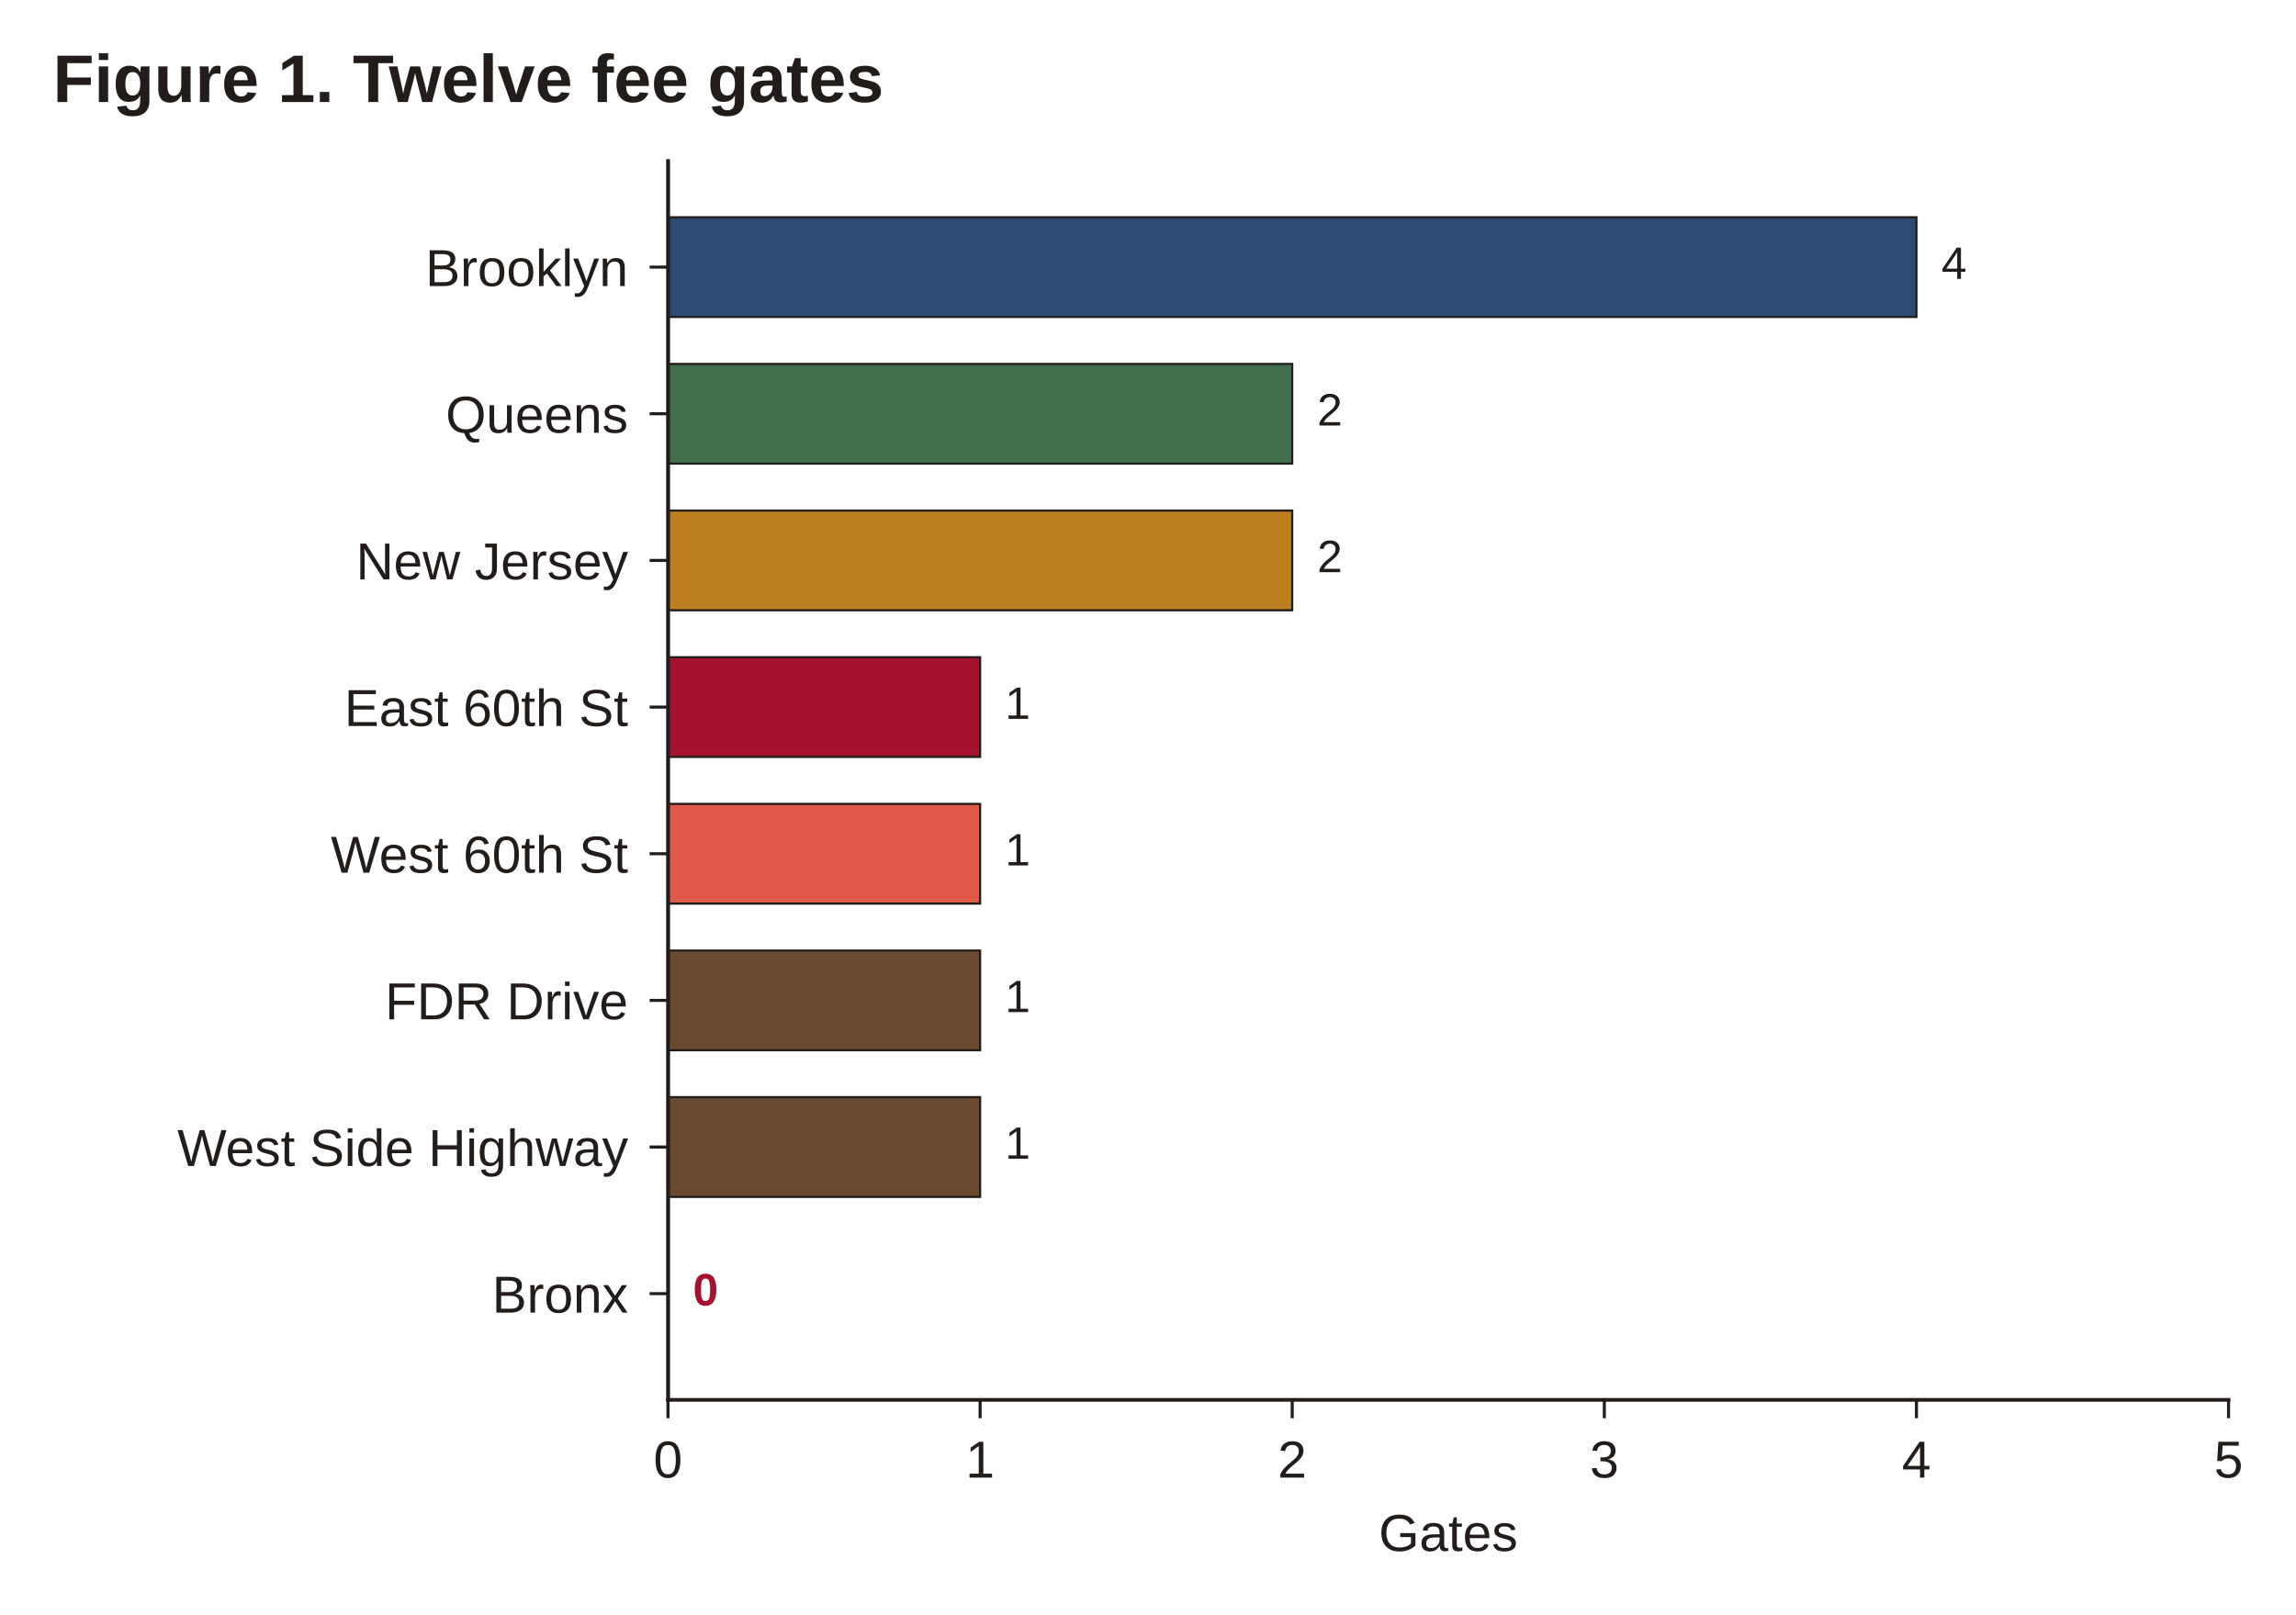
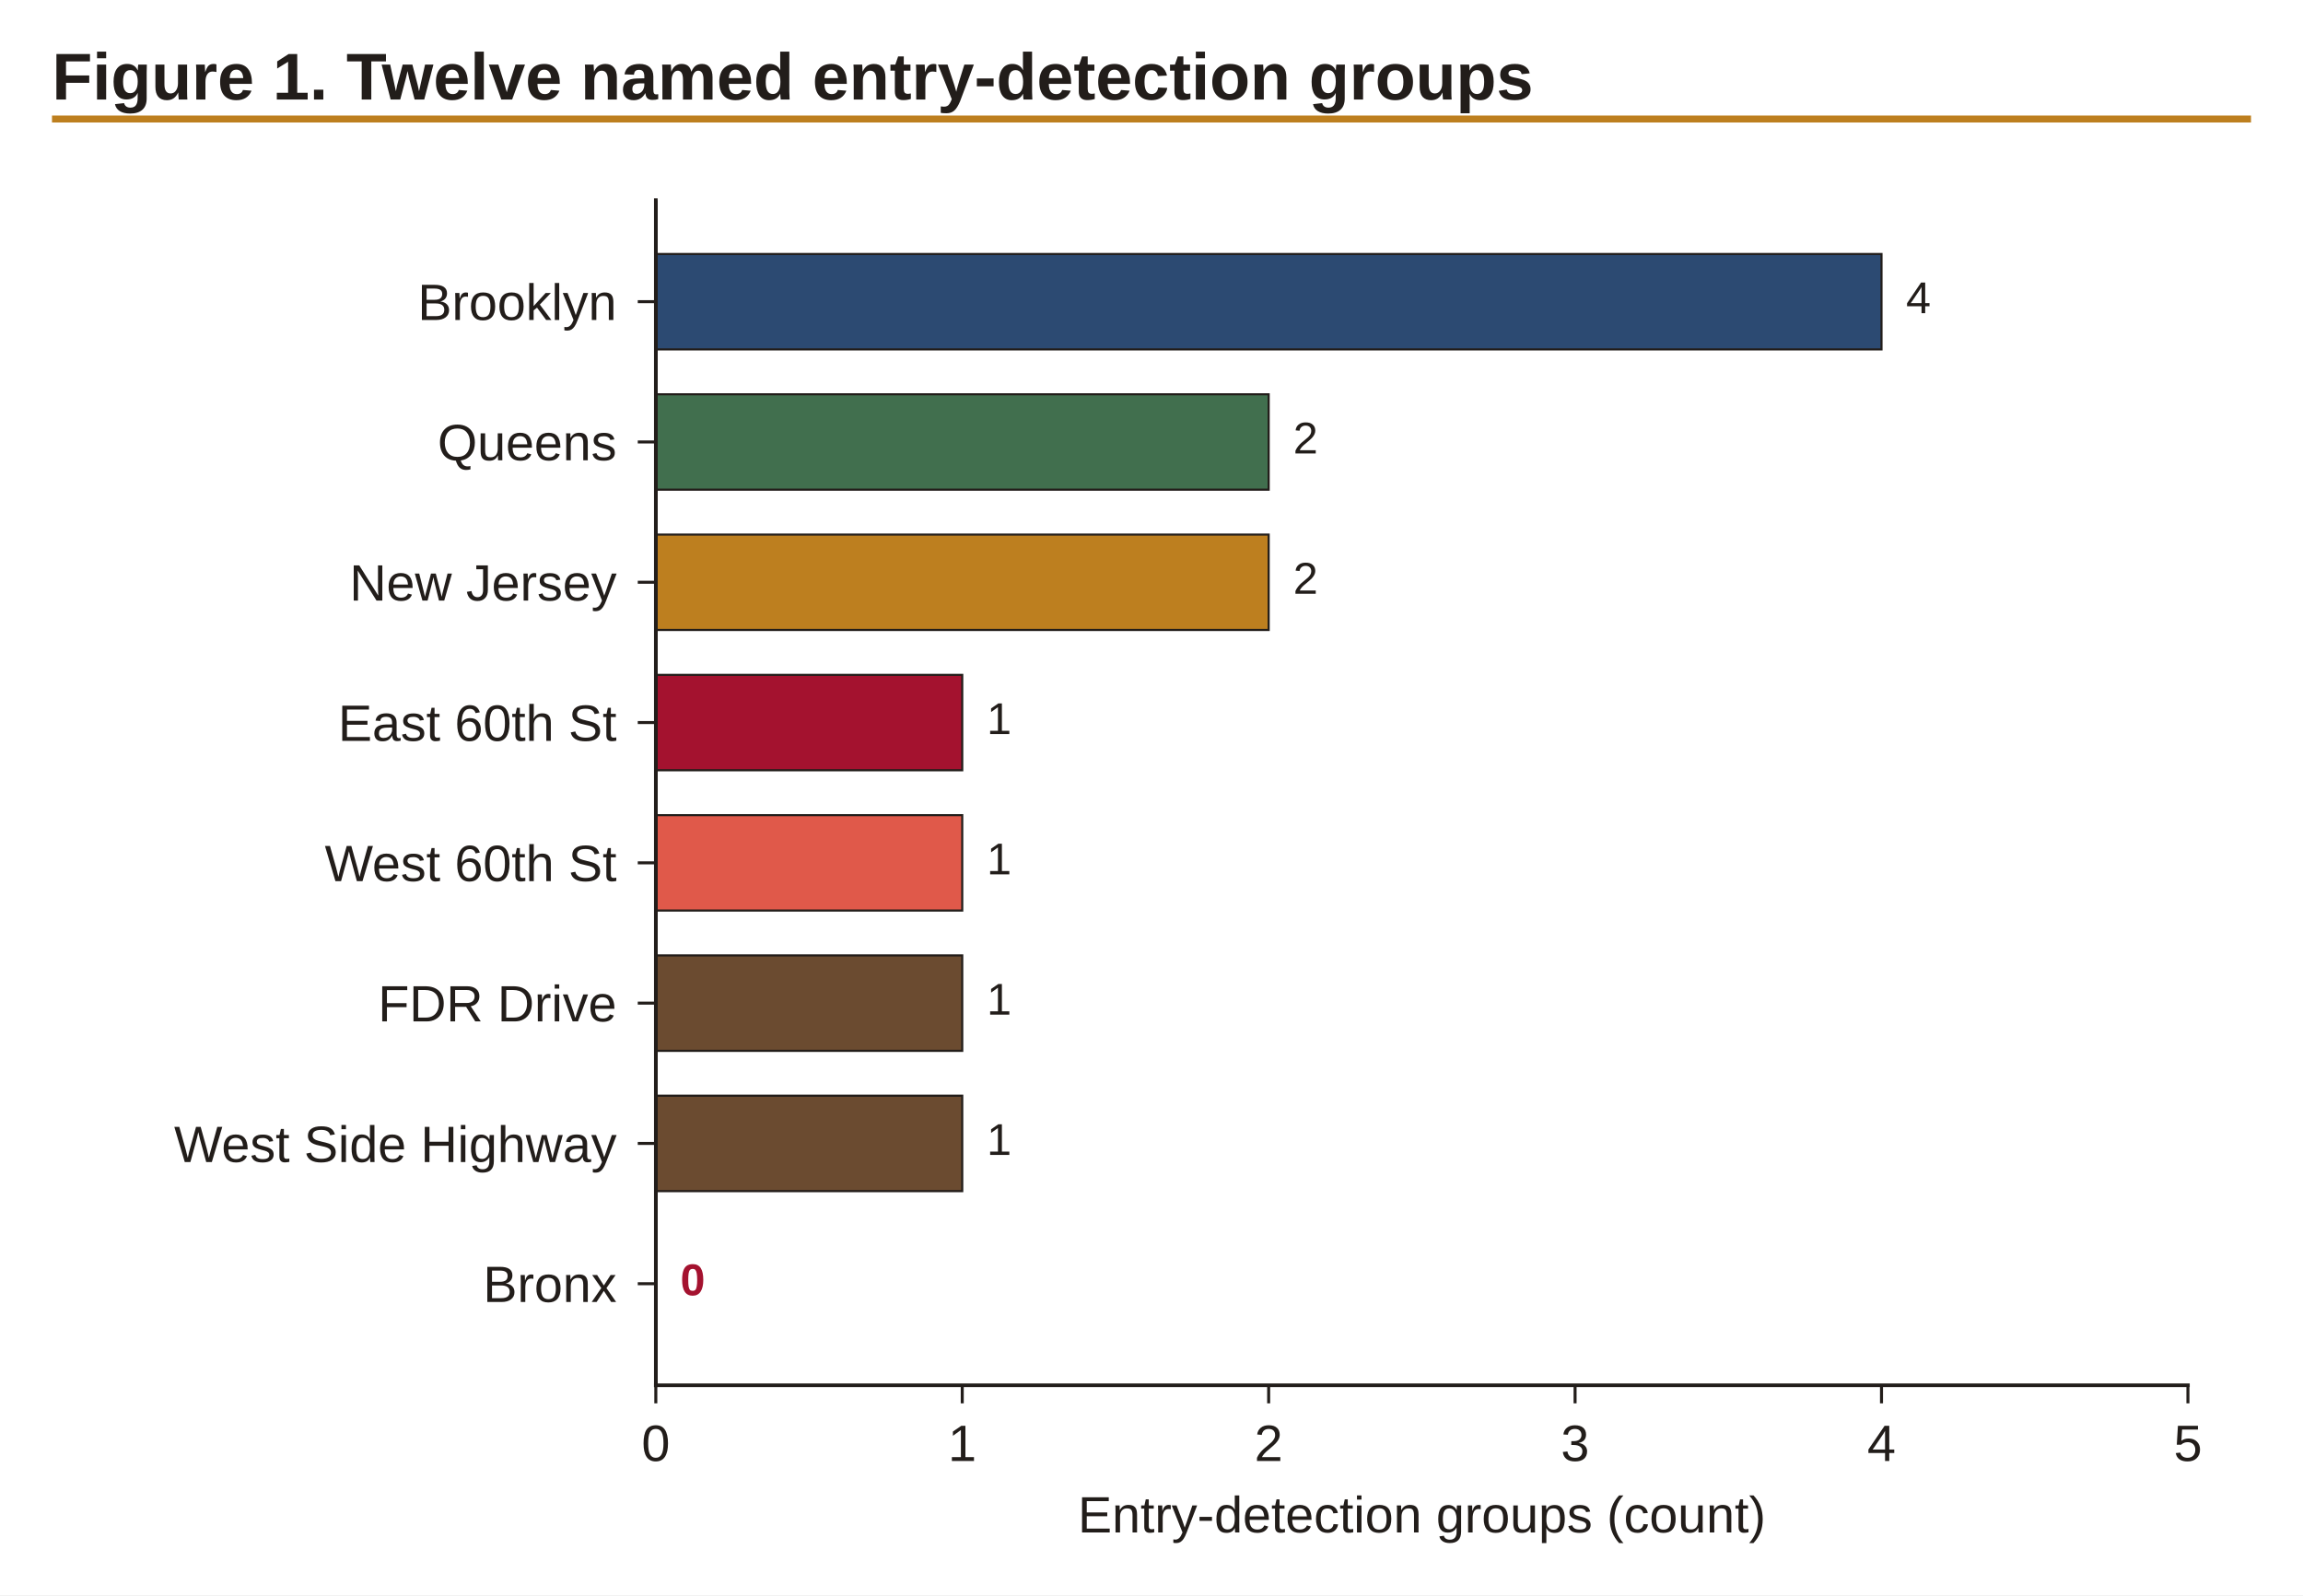
- <svg xmlns="http://www.w3.org/2000/svg" xmlns:xlink="http://www.w3.org/1999/xlink" width="374.575pt" height="263.536pt" viewBox="0 0 374.575 263.536" version="1.1">
+ <svg xmlns="http://www.w3.org/2000/svg" xmlns:xlink="http://www.w3.org/1999/xlink" width="382.694pt" height="265.146pt" viewBox="0 0 382.694 265.146" version="1.1">
  <defs>
    <style type="text/css">*{stroke-linejoin:round;stroke-linecap:butt;letter-spacing:normal}</style>
  </defs>
  <g id="figure_1">
    <g id="patch_1">
-       <path d="M 0 263.536  L 374.575 263.536  L 374.575 0  L 0 0  z " style="fill: #ffffff" />
+       <path d="M 0 265.146 L 382.694 265.146 L 382.694 0 L 0 0 z " style="fill: #ffffff" />
    </g>
    <g id="axes_1">
      <g id="patch_2">
-         <path d="M 108.979 228.442  L 363.571 228.442  L 363.571 26.266  L 108.979 26.266  z " style="fill: #ffffff" />
+         <path d="M 108.979 230.256 L 363.571 230.256 L 363.571 33.264 L 108.979 33.264 z " style="fill: #ffffff" />
      </g>
      <g id="matplotlib.axis_1">
        <g id="xtick_1">
          <g id="line2d_1">
            <defs>
-               <path id="md3fbbc195a" d="M 0 0  L 0 3  " style="stroke: #221d1a; stroke-width: 0.5" />
+               <path id="mcbd10b4d2a" d="M 0 0 L 0 3 " style="stroke: #221d1a; stroke-width: 0.5" />
            </defs>
            <g>
-               <use xlink:href="#md3fbbc195a" x="108.979" y="228.442" style="fill: #221d1a; stroke: #221d1a; stroke-width: 0.5" />
+               <use xlink:href="#mcbd10b4d2a" x="108.979" y="230.256" style="fill: #221d1a; stroke: #221d1a; stroke-width: 0.5" />
            </g>
          </g>
          <g id="text_1">
-             <text style="letter-spacing:normal; font-size: 8.5px; font-family: 'Arial', 'DejaVu Sans', sans-serif; text-anchor: middle; fill: #221d1a" x="108.979" y="241.13" transform="rotate(-0 108.9792 241.1298)" xml:space="preserve">0</text>
+             <text style="letter-spacing:normal; font-size: 8.5px; font-family: 'Arial', 'DejaVu Sans', sans-serif; text-anchor: middle; fill: #221d1a" x="108.979" y="242.84" transform="rotate(-0 108.9792 242.8401)" xml:space="preserve">0</text>
          </g>
        </g>
        <g id="xtick_2">
          <g id="line2d_2">
            <g>
-               <use xlink:href="#md3fbbc195a" x="159.898" y="228.442" style="fill: #221d1a; stroke: #221d1a; stroke-width: 0.5" />
+               <use xlink:href="#mcbd10b4d2a" x="159.898" y="230.256" style="fill: #221d1a; stroke: #221d1a; stroke-width: 0.5" />
            </g>
          </g>
          <g id="text_2">
-             <text style="letter-spacing:normal; font-size: 8.5px; font-family: 'Arial', 'DejaVu Sans', sans-serif; text-anchor: middle; fill: #221d1a" x="159.898" y="241.13" transform="rotate(-0 159.8976 241.1298)" xml:space="preserve">1</text>
+             <text style="letter-spacing:normal; font-size: 8.5px; font-family: 'Arial', 'DejaVu Sans', sans-serif; text-anchor: middle; fill: #221d1a" x="159.898" y="242.84" transform="rotate(-0 159.8976 242.8401)" xml:space="preserve">1</text>
          </g>
        </g>
        <g id="xtick_3">
          <g id="line2d_3">
            <g>
-               <use xlink:href="#md3fbbc195a" x="210.816" y="228.442" style="fill: #221d1a; stroke: #221d1a; stroke-width: 0.5" />
+               <use xlink:href="#mcbd10b4d2a" x="210.816" y="230.256" style="fill: #221d1a; stroke: #221d1a; stroke-width: 0.5" />
            </g>
          </g>
          <g id="text_3">
-             <text style="letter-spacing:normal; font-size: 8.5px; font-family: 'Arial', 'DejaVu Sans', sans-serif; text-anchor: middle; fill: #221d1a" x="210.816" y="241.13" transform="rotate(-0 210.816 241.1298)" xml:space="preserve">2</text>
+             <text style="letter-spacing:normal; font-size: 8.5px; font-family: 'Arial', 'DejaVu Sans', sans-serif; text-anchor: middle; fill: #221d1a" x="210.816" y="242.84" transform="rotate(-0 210.816 242.8401)" xml:space="preserve">2</text>
          </g>
        </g>
        <g id="xtick_4">
          <g id="line2d_4">
            <g>
-               <use xlink:href="#md3fbbc195a" x="261.734" y="228.442" style="fill: #221d1a; stroke: #221d1a; stroke-width: 0.5" />
+               <use xlink:href="#mcbd10b4d2a" x="261.734" y="230.256" style="fill: #221d1a; stroke: #221d1a; stroke-width: 0.5" />
            </g>
          </g>
          <g id="text_4">
-             <text style="letter-spacing:normal; font-size: 8.5px; font-family: 'Arial', 'DejaVu Sans', sans-serif; text-anchor: middle; fill: #221d1a" x="261.734" y="241.13" transform="rotate(-0 261.7344 241.1298)" xml:space="preserve">3</text>
+             <text style="letter-spacing:normal; font-size: 8.5px; font-family: 'Arial', 'DejaVu Sans', sans-serif; text-anchor: middle; fill: #221d1a" x="261.734" y="242.84" transform="rotate(-0 261.7344 242.8401)" xml:space="preserve">3</text>
          </g>
        </g>
        <g id="xtick_5">
          <g id="line2d_5">
            <g>
-               <use xlink:href="#md3fbbc195a" x="312.653" y="228.442" style="fill: #221d1a; stroke: #221d1a; stroke-width: 0.5" />
+               <use xlink:href="#mcbd10b4d2a" x="312.653" y="230.256" style="fill: #221d1a; stroke: #221d1a; stroke-width: 0.5" />
            </g>
          </g>
          <g id="text_5">
-             <text style="letter-spacing:normal; font-size: 8.5px; font-family: 'Arial', 'DejaVu Sans', sans-serif; text-anchor: middle; fill: #221d1a" x="312.653" y="241.13" transform="rotate(-0 312.6528 241.1298)" xml:space="preserve">4</text>
+             <text style="letter-spacing:normal; font-size: 8.5px; font-family: 'Arial', 'DejaVu Sans', sans-serif; text-anchor: middle; fill: #221d1a" x="312.653" y="242.84" transform="rotate(-0 312.6528 242.8401)" xml:space="preserve">4</text>
          </g>
        </g>
        <g id="xtick_6">
          <g id="line2d_6">
            <g>
-               <use xlink:href="#md3fbbc195a" x="363.571" y="228.442" style="fill: #221d1a; stroke: #221d1a; stroke-width: 0.5" />
+               <use xlink:href="#mcbd10b4d2a" x="363.571" y="230.256" style="fill: #221d1a; stroke: #221d1a; stroke-width: 0.5" />
            </g>
          </g>
          <g id="text_6">
-             <text style="letter-spacing:normal; font-size: 8.5px; font-family: 'Arial', 'DejaVu Sans', sans-serif; text-anchor: middle; fill: #221d1a" x="363.571" y="241.13" transform="rotate(-0 363.5712 241.1298)" xml:space="preserve">5</text>
+             <text style="letter-spacing:normal; font-size: 8.5px; font-family: 'Arial', 'DejaVu Sans', sans-serif; text-anchor: middle; fill: #221d1a" x="363.571" y="242.84" transform="rotate(-0 363.5712 242.8401)" xml:space="preserve">5</text>
          </g>
        </g>
        <g id="text_7">
-           <text style="letter-spacing:normal; font-size: 8.5px; font-family: 'Arial', 'DejaVu Sans', sans-serif; text-anchor: middle; fill: #221d1a" x="236.275" y="253.107" transform="rotate(-0 236.2752 253.1069)" xml:space="preserve">Gates</text>
+           <text style="letter-spacing:normal; font-size: 8.5px; font-family: 'Arial', 'DejaVu Sans', sans-serif; text-anchor: middle; fill: #221d1a" x="236.275" y="254.717" transform="rotate(-0 236.2752 254.7173)" xml:space="preserve">Entry-detection groups (count)</text>
        </g>
      </g>
      <g id="matplotlib.axis_2">
        <g id="ytick_1">
          <g id="line2d_7">
            <defs>
-               <path id="m1011249fa0" d="M 0 0  L -3 0  " style="stroke: #221d1a; stroke-width: 0.5" />
+               <path id="m6a958be3d9" d="M 0 0 L -3 0 " style="stroke: #221d1a; stroke-width: 0.5" />
            </defs>
            <g>
-               <use xlink:href="#m1011249fa0" x="108.979" y="43.592" style="fill: #221d1a; stroke: #221d1a; stroke-width: 0.5" />
+               <use xlink:href="#m6a958be3d9" x="108.979" y="50.146" style="fill: #221d1a; stroke: #221d1a; stroke-width: 0.5" />
            </g>
          </g>
          <g id="text_8">
-             <text style="letter-spacing:normal; font-size: 8.5px; font-family: 'Arial', 'DejaVu Sans', sans-serif; text-anchor: end; fill: #221d1a" x="102.479" y="46.686" transform="rotate(-0 102.4792 46.68635)" xml:space="preserve">Brooklyn</text>
+             <text style="letter-spacing:normal; font-size: 8.5px; font-family: 'Arial', 'DejaVu Sans', sans-serif; text-anchor: end; fill: #221d1a" x="102.479" y="53.188" transform="rotate(-0 102.4792 53.18843)" xml:space="preserve">Brooklyn</text>
          </g>
        </g>
        <g id="ytick_2">
          <g id="line2d_8">
            <g>
-               <use xlink:href="#m1011249fa0" x="108.979" y="67.524" style="fill: #221d1a; stroke: #221d1a; stroke-width: 0.5" />
+               <use xlink:href="#m6a958be3d9" x="108.979" y="73.465" style="fill: #221d1a; stroke: #221d1a; stroke-width: 0.5" />
            </g>
          </g>
          <g id="text_9">
-             <text style="letter-spacing:normal; font-size: 8.5px; font-family: 'Arial', 'DejaVu Sans', sans-serif; text-anchor: end; fill: #221d1a" x="102.479" y="70.621" transform="rotate(-0 102.4792 70.62058)" xml:space="preserve">Queens</text>
+             <text style="letter-spacing:normal; font-size: 8.5px; font-family: 'Arial', 'DejaVu Sans', sans-serif; text-anchor: end; fill: #221d1a" x="102.479" y="76.507" transform="rotate(-0 102.4792 76.50662)" xml:space="preserve">Queens</text>
          </g>
        </g>
        <g id="ytick_3">
          <g id="line2d_9">
            <g>
-               <use xlink:href="#m1011249fa0" x="108.979" y="91.456" style="fill: #221d1a; stroke: #221d1a; stroke-width: 0.5" />
+               <use xlink:href="#m6a958be3d9" x="108.979" y="96.783" style="fill: #221d1a; stroke: #221d1a; stroke-width: 0.5" />
            </g>
          </g>
          <g id="text_10">
-             <text style="letter-spacing:normal; font-size: 8.5px; font-family: 'Arial', 'DejaVu Sans', sans-serif; text-anchor: end; fill: #221d1a" x="102.479" y="94.55" transform="rotate(-0 102.4792 94.54999)" xml:space="preserve">New Jersey</text>
+             <text style="letter-spacing:normal; font-size: 8.5px; font-family: 'Arial', 'DejaVu Sans', sans-serif; text-anchor: end; fill: #221d1a" x="102.479" y="99.825" transform="rotate(-0 102.4792 99.8248)" xml:space="preserve">New Jersey</text>
          </g>
        </g>
        <g id="ytick_4">
          <g id="line2d_10">
            <g>
-               <use xlink:href="#m1011249fa0" x="108.979" y="115.388" style="fill: #221d1a; stroke: #221d1a; stroke-width: 0.5" />
+               <use xlink:href="#m6a958be3d9" x="108.979" y="120.101" style="fill: #221d1a; stroke: #221d1a; stroke-width: 0.5" />
            </g>
          </g>
          <g id="text_11">
-             <text style="letter-spacing:normal; font-size: 8.5px; font-family: 'Arial', 'DejaVu Sans', sans-serif; text-anchor: end; fill: #221d1a" x="102.479" y="118.482" transform="rotate(-0 102.4792 118.4818)" xml:space="preserve">East 60th St</text>
+             <text style="letter-spacing:normal; font-size: 8.5px; font-family: 'Arial', 'DejaVu Sans', sans-serif; text-anchor: end; fill: #221d1a" x="102.479" y="123.143" transform="rotate(-0 102.4792 123.143)" xml:space="preserve">East 60th St</text>
          </g>
        </g>
        <g id="ytick_5">
          <g id="line2d_11">
            <g>
-               <use xlink:href="#m1011249fa0" x="108.979" y="139.32" style="fill: #221d1a; stroke: #221d1a; stroke-width: 0.5" />
+               <use xlink:href="#m6a958be3d9" x="108.979" y="143.419" style="fill: #221d1a; stroke: #221d1a; stroke-width: 0.5" />
            </g>
          </g>
          <g id="text_12">
-             <text style="letter-spacing:normal; font-size: 8.5px; font-family: 'Arial', 'DejaVu Sans', sans-serif; text-anchor: end; fill: #221d1a" x="102.479" y="142.414" transform="rotate(-0 102.4792 142.4136)" xml:space="preserve">West 60th St</text>
+             <text style="letter-spacing:normal; font-size: 8.5px; font-family: 'Arial', 'DejaVu Sans', sans-serif; text-anchor: end; fill: #221d1a" x="102.479" y="146.461" transform="rotate(-0 102.4792 146.4612)" xml:space="preserve">West 60th St</text>
          </g>
        </g>
        <g id="ytick_6">
          <g id="line2d_12">
            <g>
-               <use xlink:href="#m1011249fa0" x="108.979" y="163.251" style="fill: #221d1a; stroke: #221d1a; stroke-width: 0.5" />
+               <use xlink:href="#m6a958be3d9" x="108.979" y="166.737" style="fill: #221d1a; stroke: #221d1a; stroke-width: 0.5" />
            </g>
          </g>
          <g id="text_13">
-             <text style="letter-spacing:normal; font-size: 8.5px; font-family: 'Arial', 'DejaVu Sans', sans-serif; text-anchor: end; fill: #221d1a" x="102.479" y="166.345" transform="rotate(-0 102.4792 166.3454)" xml:space="preserve">FDR Drive</text>
+             <text style="letter-spacing:normal; font-size: 8.5px; font-family: 'Arial', 'DejaVu Sans', sans-serif; text-anchor: end; fill: #221d1a" x="102.479" y="169.779" transform="rotate(-0 102.4792 169.7793)" xml:space="preserve">FDR Drive</text>
          </g>
        </g>
        <g id="ytick_7">
          <g id="line2d_13">
            <g>
-               <use xlink:href="#m1011249fa0" x="108.979" y="187.183" style="fill: #221d1a; stroke: #221d1a; stroke-width: 0.5" />
+               <use xlink:href="#m6a958be3d9" x="108.979" y="190.055" style="fill: #221d1a; stroke: #221d1a; stroke-width: 0.5" />
            </g>
          </g>
          <g id="text_14">
-             <text style="letter-spacing:normal; font-size: 8.5px; font-family: 'Arial', 'DejaVu Sans', sans-serif; text-anchor: end; fill: #221d1a" x="102.479" y="190.277" transform="rotate(-0 102.4792 190.2773)" xml:space="preserve">West Side Highway</text>
+             <text style="letter-spacing:normal; font-size: 8.5px; font-family: 'Arial', 'DejaVu Sans', sans-serif; text-anchor: end; fill: #221d1a" x="102.479" y="193.149" transform="rotate(-0 102.4792 193.1493)" xml:space="preserve">West Side Highway</text>
          </g>
        </g>
        <g id="ytick_8">
          <g id="line2d_14">
            <g>
-               <use xlink:href="#m1011249fa0" x="108.979" y="211.115" style="fill: #221d1a; stroke: #221d1a; stroke-width: 0.5" />
+               <use xlink:href="#m6a958be3d9" x="108.979" y="213.374" style="fill: #221d1a; stroke: #221d1a; stroke-width: 0.5" />
            </g>
          </g>
          <g id="text_15">
-             <text style="letter-spacing:normal; font-size: 8.5px; font-family: 'Arial', 'DejaVu Sans', sans-serif; text-anchor: end; fill: #221d1a" x="102.479" y="214.209" transform="rotate(-0 102.4792 214.2091)" xml:space="preserve">Bronx</text>
+             <text style="letter-spacing:normal; font-size: 8.5px; font-family: 'Arial', 'DejaVu Sans', sans-serif; text-anchor: end; fill: #221d1a" x="102.479" y="216.416" transform="rotate(-0 102.4792 216.4157)" xml:space="preserve">Bronx</text>
          </g>
        </g>
      </g>
      <g id="patch_3">
-         <path d="M 108.979 51.729  L 312.653 51.729  L 312.653 35.455  L 108.979 35.455  z " clip-path="url(#p512cab4cb3)" style="fill: #2c4a72; stroke: #221d1a; stroke-width: 0.35; stroke-linejoin: miter" />
+         <path d="M 108.979 58.075 L 312.653 58.075 L 312.653 42.218 L 108.979 42.218 z " clip-path="url(#pe0b9ea4cbe)" style="fill: #2c4a72; stroke: #221d1a; stroke-width: 0.35; stroke-linejoin: miter" />
      </g>
      <g id="patch_4">
-         <path d="M 108.979 75.661  L 210.816 75.661  L 210.816 59.387  L 108.979 59.387  z " clip-path="url(#p512cab4cb3)" style="fill: #416f4e; stroke: #221d1a; stroke-width: 0.35; stroke-linejoin: miter" />
+         <path d="M 108.979 81.393 L 210.816 81.393 L 210.816 65.536 L 108.979 65.536 z " clip-path="url(#pe0b9ea4cbe)" style="fill: #416f4e; stroke: #221d1a; stroke-width: 0.35; stroke-linejoin: miter" />
      </g>
      <g id="patch_5">
-         <path d="M 108.979 99.593  L 210.816 99.593  L 210.816 83.319  L 108.979 83.319  z " clip-path="url(#p512cab4cb3)" style="fill: #bd7f1f; stroke: #221d1a; stroke-width: 0.35; stroke-linejoin: miter" />
+         <path d="M 108.979 104.711 L 210.816 104.711 L 210.816 88.855 L 108.979 88.855 z " clip-path="url(#pe0b9ea4cbe)" style="fill: #bd7f1f; stroke: #221d1a; stroke-width: 0.35; stroke-linejoin: miter" />
      </g>
      <g id="patch_6">
-         <path d="M 108.979 123.525  L 159.898 123.525  L 159.898 107.251  L 108.979 107.251  z " clip-path="url(#p512cab4cb3)" style="fill: #a4122f; stroke: #221d1a; stroke-width: 0.35; stroke-linejoin: miter" />
+         <path d="M 108.979 128.029 L 159.898 128.029 L 159.898 112.173 L 108.979 112.173 z " clip-path="url(#pe0b9ea4cbe)" style="fill: #a4122f; stroke: #221d1a; stroke-width: 0.35; stroke-linejoin: miter" />
      </g>
      <g id="patch_7">
-         <path d="M 108.979 147.456  L 159.898 147.456  L 159.898 131.183  L 108.979 131.183  z " clip-path="url(#p512cab4cb3)" style="fill: #e0594a; stroke: #221d1a; stroke-width: 0.35; stroke-linejoin: miter" />
+         <path d="M 108.979 151.347 L 159.898 151.347 L 159.898 135.491 L 108.979 135.491 z " clip-path="url(#pe0b9ea4cbe)" style="fill: #e0594a; stroke: #221d1a; stroke-width: 0.35; stroke-linejoin: miter" />
      </g>
      <g id="patch_8">
-         <path d="M 108.979 171.388  L 159.898 171.388  L 159.898 155.115  L 108.979 155.115  z " clip-path="url(#p512cab4cb3)" style="fill: #6b4b30; stroke: #221d1a; stroke-width: 0.35; stroke-linejoin: miter" />
+         <path d="M 108.979 174.665 L 159.898 174.665 L 159.898 158.809 L 108.979 158.809 z " clip-path="url(#pe0b9ea4cbe)" style="fill: #6b4b30; stroke: #221d1a; stroke-width: 0.35; stroke-linejoin: miter" />
      </g>
      <g id="patch_9">
-         <path d="M 108.979 195.32  L 159.898 195.32  L 159.898 179.046  L 108.979 179.046  z " clip-path="url(#p512cab4cb3)" style="fill: #6b4b30; stroke: #221d1a; stroke-width: 0.35; stroke-linejoin: miter" />
+         <path d="M 108.979 197.984 L 159.898 197.984 L 159.898 182.127 L 108.979 182.127 z " clip-path="url(#pe0b9ea4cbe)" style="fill: #6b4b30; stroke: #221d1a; stroke-width: 0.35; stroke-linejoin: miter" />
      </g>
      <g id="patch_10">
-         <path d="M 108.979 219.252  L 108.979 219.252  L 108.979 202.978  L 108.979 202.978  z " clip-path="url(#p512cab4cb3)" style="fill: #a4122f; stroke: #221d1a; stroke-width: 0.35; stroke-linejoin: miter" />
+         <path d="M 108.979 221.302 L 108.979 221.302 L 108.979 205.445 L 108.979 205.445 z " clip-path="url(#pe0b9ea4cbe)" style="fill: #a4122f; stroke: #221d1a; stroke-width: 0.35; stroke-linejoin: miter" />
      </g>
      <g id="line2d_15">
-         <path d="M 108.979 228.442  L 108.979 26.266  " clip-path="url(#p512cab4cb3)" style="fill: none; stroke: #221d1a; stroke-width: 0.6; stroke-linecap: square" />
+         <path d="M 108.979 230.256 L 108.979 33.264 " clip-path="url(#pe0b9ea4cbe)" style="fill: none; stroke: #221d1a; stroke-width: 0.6; stroke-linecap: square" />
      </g>
      <g id="patch_11">
-         <path d="M 108.979 228.442  L 108.979 26.266  " style="fill: none; stroke: #221d1a; stroke-width: 0.6; stroke-linejoin: miter; stroke-linecap: square" />
+         <path d="M 108.979 230.256 L 108.979 33.264 " style="fill: none; stroke: #221d1a; stroke-width: 0.6; stroke-linejoin: miter; stroke-linecap: square" />
      </g>
      <g id="patch_12">
-         <path d="M 108.979 228.442  L 363.571 228.442  " style="fill: none; stroke: #221d1a; stroke-width: 0.6; stroke-linejoin: miter; stroke-linecap: square" />
+         <path d="M 108.979 230.256 L 363.571 230.256 " style="fill: none; stroke: #221d1a; stroke-width: 0.6; stroke-linejoin: miter; stroke-linecap: square" />
      </g>
      <g id="text_16">
-         <text style="letter-spacing:normal; font-size: 7.4px; font-family: 'Arial', 'DejaVu Sans', sans-serif; text-anchor: start; fill: #221d1a" x="316.726" y="45.507" transform="rotate(-0 316.7263 45.50727)" xml:space="preserve">4</text>
+         <text style="letter-spacing:normal; font-size: 7.4px; font-family: 'Arial', 'DejaVu Sans', sans-serif; text-anchor: start; fill: #221d1a" x="316.726" y="52.059" transform="rotate(-0 316.7263 52.05938)" xml:space="preserve">4</text>
      </g>
      <g id="text_17">
-         <text style="letter-spacing:normal; font-size: 7.4px; font-family: 'Arial', 'DejaVu Sans', sans-serif; text-anchor: start; fill: #221d1a" x="214.889" y="69.439" transform="rotate(-0 214.8895 69.43909)" xml:space="preserve">2</text>
+         <text style="letter-spacing:normal; font-size: 7.4px; font-family: 'Arial', 'DejaVu Sans', sans-serif; text-anchor: start; fill: #221d1a" x="214.889" y="75.378" transform="rotate(-0 214.8895 75.37756)" xml:space="preserve">2</text>
      </g>
      <g id="text_18">
-         <text style="letter-spacing:normal; font-size: 7.4px; font-family: 'Arial', 'DejaVu Sans', sans-serif; text-anchor: start; fill: #221d1a" x="214.889" y="93.371" transform="rotate(-0 214.8895 93.37091)" xml:space="preserve">2</text>
+         <text style="letter-spacing:normal; font-size: 7.4px; font-family: 'Arial', 'DejaVu Sans', sans-serif; text-anchor: start; fill: #221d1a" x="214.889" y="98.696" transform="rotate(-0 214.8895 98.69574)" xml:space="preserve">2</text>
      </g>
      <g id="text_19">
-         <text style="letter-spacing:normal; font-size: 7.4px; font-family: 'Arial', 'DejaVu Sans', sans-serif; text-anchor: start; fill: #221d1a" x="163.971" y="117.303" transform="rotate(-0 163.9711 117.3027)" xml:space="preserve">1</text>
+         <text style="letter-spacing:normal; font-size: 7.4px; font-family: 'Arial', 'DejaVu Sans', sans-serif; text-anchor: start; fill: #221d1a" x="163.971" y="122.014" transform="rotate(-0 163.9711 122.0139)" xml:space="preserve">1</text>
      </g>
      <g id="text_20">
-         <text style="letter-spacing:normal; font-size: 7.4px; font-family: 'Arial', 'DejaVu Sans', sans-serif; text-anchor: start; fill: #221d1a" x="163.971" y="141.235" transform="rotate(-0 163.9711 141.2345)" xml:space="preserve">1</text>
+         <text style="letter-spacing:normal; font-size: 7.4px; font-family: 'Arial', 'DejaVu Sans', sans-serif; text-anchor: start; fill: #221d1a" x="163.971" y="145.332" transform="rotate(-0 163.9711 145.3321)" xml:space="preserve">1</text>
      </g>
      <g id="text_21">
-         <text style="letter-spacing:normal; font-size: 7.4px; font-family: 'Arial', 'DejaVu Sans', sans-serif; text-anchor: start; fill: #221d1a" x="163.971" y="165.166" transform="rotate(-0 163.9711 165.1664)" xml:space="preserve">1</text>
+         <text style="letter-spacing:normal; font-size: 7.4px; font-family: 'Arial', 'DejaVu Sans', sans-serif; text-anchor: start; fill: #221d1a" x="163.971" y="168.65" transform="rotate(-0 163.9711 168.6503)" xml:space="preserve">1</text>
      </g>
      <g id="text_22">
-         <text style="letter-spacing:normal; font-size: 7.4px; font-family: 'Arial', 'DejaVu Sans', sans-serif; text-anchor: start; fill: #221d1a" x="163.971" y="189.098" transform="rotate(-0 163.9711 189.0982)" xml:space="preserve">1</text>
+         <text style="letter-spacing:normal; font-size: 7.4px; font-family: 'Arial', 'DejaVu Sans', sans-serif; text-anchor: start; fill: #221d1a" x="163.971" y="191.968" transform="rotate(-0 163.9711 191.9685)" xml:space="preserve">1</text>
      </g>
      <g id="text_23">
-         <text style="letter-spacing:normal; font-weight: 600; font-size: 7.4px; font-family: 'Arial', 'DejaVu Sans', sans-serif; text-anchor: start; fill: #a4122f" x="113.053" y="213.03" transform="rotate(-0 113.0527 213.03)" xml:space="preserve">0</text>
-       </g>
+         <text style="letter-spacing:normal; font-weight: 600; font-size: 7.4px; font-family: 'Arial', 'DejaVu Sans', sans-serif; text-anchor: start; fill: #a4122f" x="113.053" y="215.292" transform="rotate(-0 113.0527 215.2919)" xml:space="preserve">0</text>
+       </g>
+     </g>
+     <g id="line2d_16">
+       <path d="M 8.64 19.786 L 374.054 19.786 " style="fill: none; stroke: #bd7f1f; stroke-width: 1.15" />
    </g>
    <g id="text_24">
-       <text style="letter-spacing:normal; font-weight: 600; font-size: 11px; font-family: 'Arial'; text-anchor: start; fill: #221d1a" x="8.64" y="16.648" transform="rotate(-0 8.64 16.6483)" xml:space="preserve">Figure 1. Twelve fee gates</text>
+       <text style="letter-spacing:normal; font-weight: 600; font-size: 11px; font-family: 'Arial', 'DejaVu Sans', sans-serif; text-anchor: start; fill: #221d1a" x="8.64" y="16.546" transform="rotate(-0 8.64 16.54625)" xml:space="preserve">Figure 1. Twelve named entry-detection groups</text>
    </g>
  </g>
  <defs>
-     <clipPath id="p512cab4cb3">
-       <rect x="108.979" y="26.266" width="254.592" height="202.176" />
+     <clipPath id="pe0b9ea4cbe">
+       <rect x="108.979" y="33.264" width="254.592" height="196.992" />
    </clipPath>
  </defs>
</svg>
